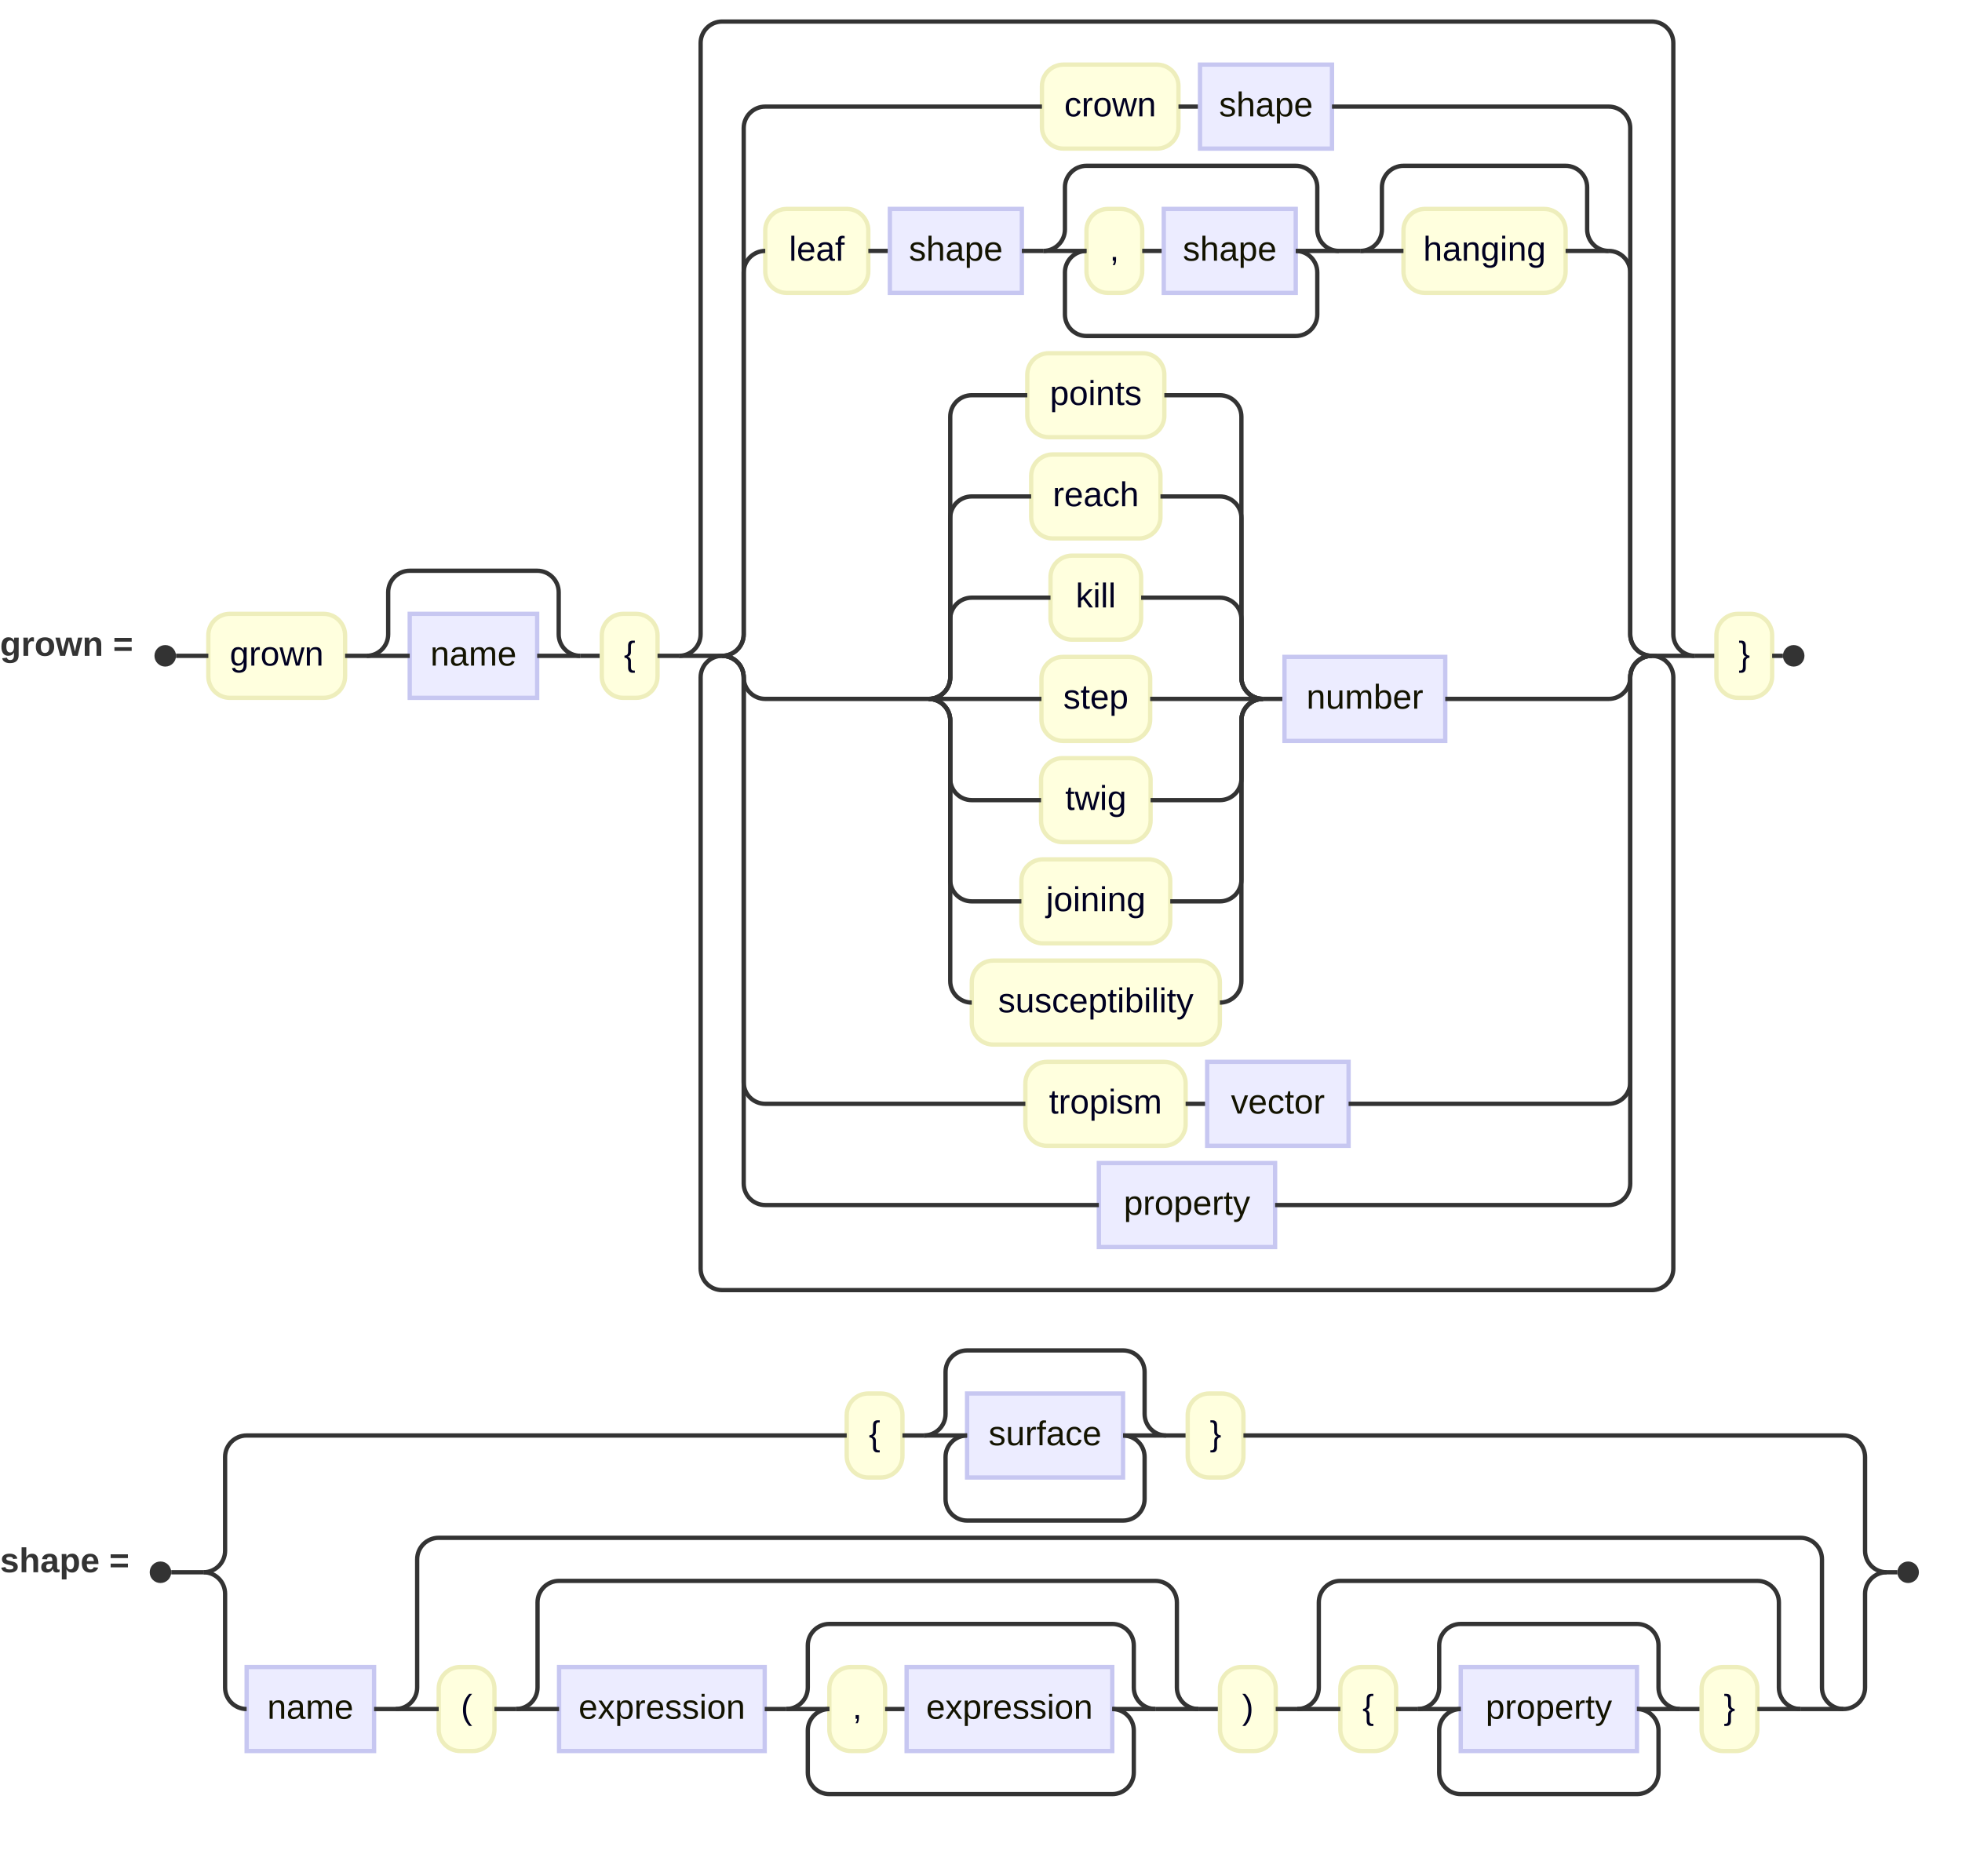
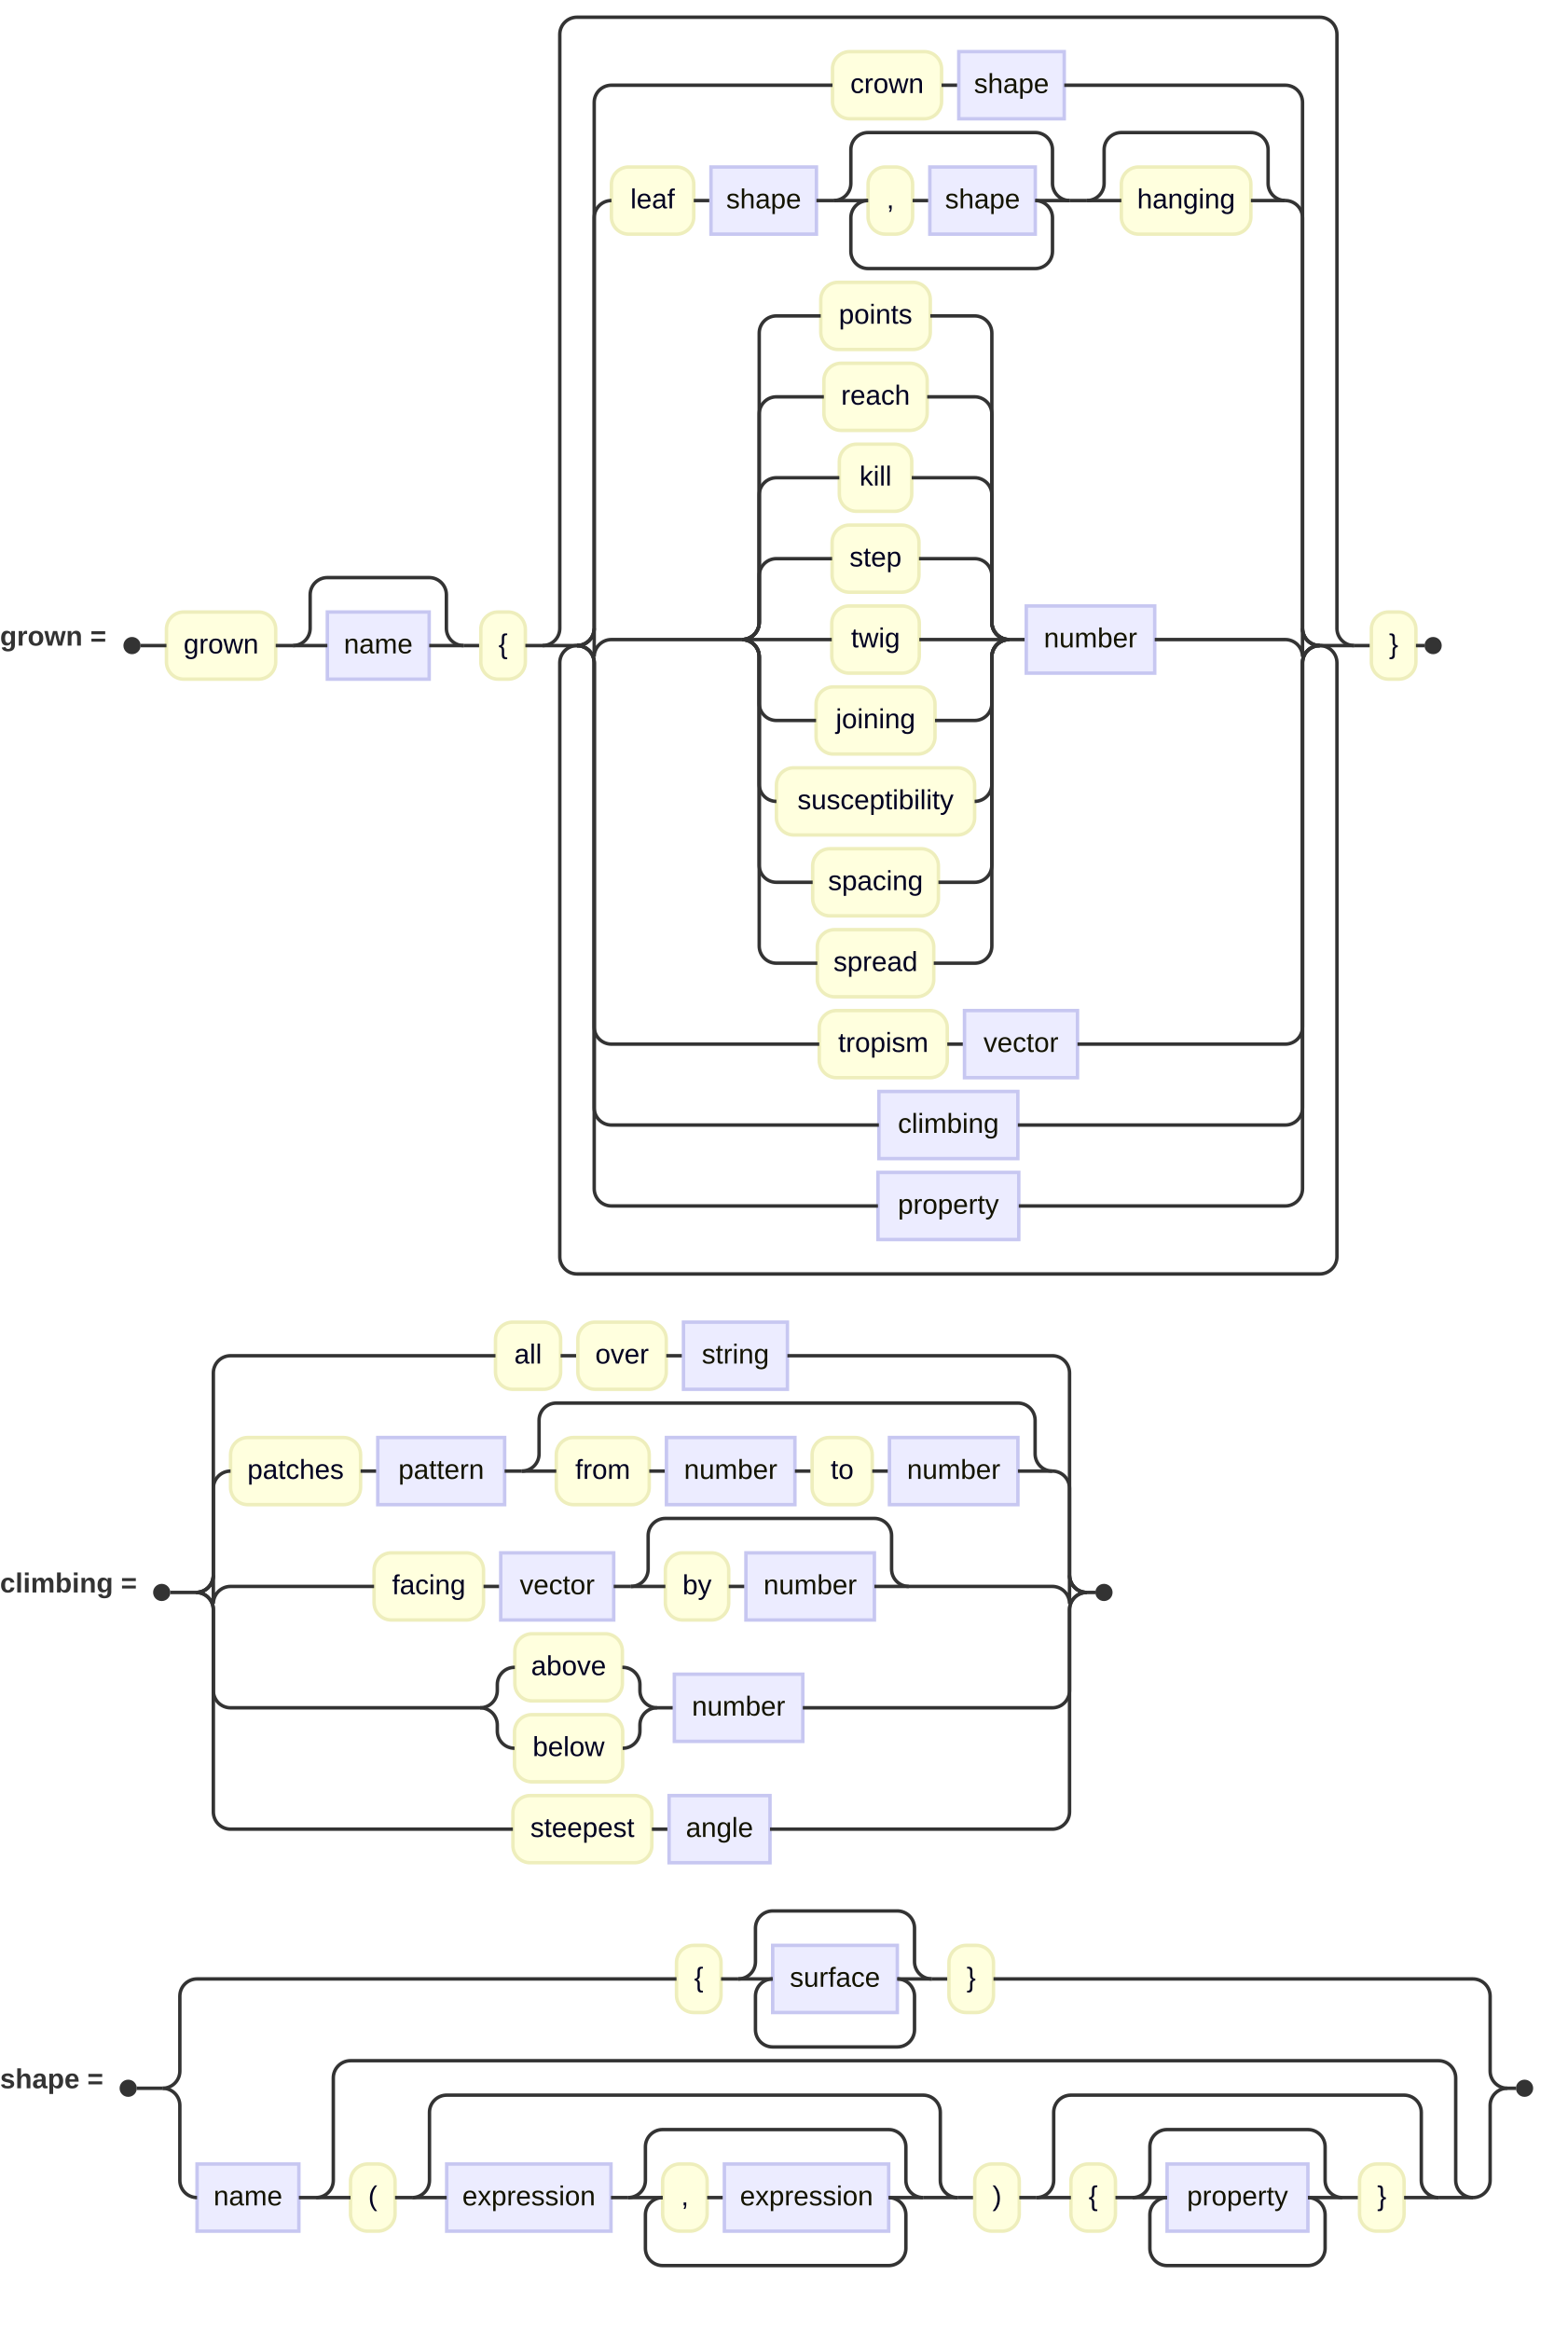
- <svg xmlns="http://www.w3.org/2000/svg" id="my-svg" width="100%" class="railroad-diagram" style="max-width: 910.734px; background-color: transparent;" viewBox="0 0 910.734 871" role="graphics-document document" aria-roledescription="railroadEbnf">
+ <svg xmlns="http://www.w3.org/2000/svg" id="my-svg" width="100%" class="railroad-diagram" style="max-width: 910.734px; background-color: transparent;" viewBox="0 0 910.734 1354" role="graphics-document document" aria-roledescription="railroadEbnf">
  <style>#my-svg{font-family:"trebuchet ms",verdana,arial,sans-serif;font-size:16px;fill:#333;}@keyframes edge-animation-frame{from{stroke-dashoffset:0;}}@keyframes dash{to{stroke-dashoffset:0;}}#my-svg .edge-animation-slow{stroke-dasharray:9,5!important;stroke-dashoffset:900;animation:dash 50s linear infinite;stroke-linecap:round;}#my-svg .edge-animation-fast{stroke-dasharray:9,5!important;stroke-dashoffset:900;animation:dash 20s linear infinite;stroke-linecap:round;}#my-svg .error-icon{fill:#552222;}#my-svg .error-text{fill:#552222;stroke:#552222;}#my-svg .edge-thickness-normal{stroke-width:1px;}#my-svg .edge-thickness-thick{stroke-width:3.5px;}#my-svg .edge-pattern-solid{stroke-dasharray:0;}#my-svg .edge-thickness-invisible{stroke-width:0;fill:none;}#my-svg .edge-pattern-dashed{stroke-dasharray:3;}#my-svg .edge-pattern-dotted{stroke-dasharray:2;}#my-svg .marker{fill:#333333;stroke:#333333;}#my-svg .marker.cross{stroke:#333333;}#my-svg svg{font-family:"trebuchet ms",verdana,arial,sans-serif;font-size:16px;}#my-svg p{margin:0;}#my-svg .railroad-diagram{font-family:"trebuchet ms",verdana,arial,sans-serif;font-size:16px;}#my-svg .railroad-terminal rect{fill:#ffffde;stroke:hsl(60, 60%, 83.529%);stroke-width:2px;}#my-svg .railroad-terminal text{fill:#000021;font-family:"trebuchet ms",verdana,arial,sans-serif;font-size:16px;text-anchor:middle;dominant-baseline:middle;}#my-svg .railroad-nonterminal rect{fill:#ECECFF;stroke:hsl(240, 60%, 86.275%);stroke-width:2px;}#my-svg .railroad-nonterminal text{fill:#131300;font-family:"trebuchet ms",verdana,arial,sans-serif;font-size:16px;text-anchor:middle;dominant-baseline:middle;}#my-svg .railroad-line{stroke:#333333;stroke-width:2px;fill:none;}#my-svg .railroad-start circle,#my-svg .railroad-end circle{fill:#333333;}#my-svg .railroad-comment ellipse{fill:rgba(232,232,232, 0.8);stroke:hsl(80, 60%, 86.275%);stroke-width:2px;}#my-svg .railroad-comment text{fill:rgb(6.333, 0, 19);font-style:italic;font-family:"trebuchet ms",verdana,arial,sans-serif;font-size:16px;text-anchor:middle;dominant-baseline:middle;}#my-svg .railroad-special rect{fill:hsl(80, 100%, 96.275%);stroke:hsl(80, 60%, 86.275%);stroke-width:2px;stroke-dasharray:5,3;}#my-svg .railroad-special text{fill:#131300;font-family:"trebuchet ms",verdana,arial,sans-serif;font-size:16px;text-anchor:middle;dominant-baseline:middle;}#my-svg .railroad-rule-name{font-weight:bold;fill:#333;font-family:"trebuchet ms",verdana,arial,sans-serif;font-size:16px;}#my-svg .node .neo-node{stroke:#9370DB;}#my-svg [data-look="neo"].node rect,#my-svg [data-look="neo"].cluster rect,#my-svg [data-look="neo"].node polygon{stroke:#9370DB;filter:drop-shadow(1px 2px 2px rgba(185, 185, 185, 1));}#my-svg [data-look="neo"].swimlane.cluster rect{filter:none;}#my-svg [data-look="neo"].node path{stroke:#9370DB;stroke-width:1px;}#my-svg [data-look="neo"].node .outer-path{filter:drop-shadow(1px 2px 2px rgba(185, 185, 185, 1));}#my-svg [data-look="neo"].node .neo-line path{stroke:#9370DB;filter:none;}#my-svg [data-look="neo"].node circle{stroke:#9370DB;filter:drop-shadow(1px 2px 2px rgba(185, 185, 185, 1));}#my-svg [data-look="neo"].node circle .state-start{fill:#000000;}#my-svg [data-look="neo"].icon-shape .icon{fill:#9370DB;filter:drop-shadow(1px 2px 2px rgba(185, 185, 185, 1));}#my-svg [data-look="neo"].icon-shape .icon-neo path{stroke:#9370DB;filter:drop-shadow(1px 2px 2px rgba(185, 185, 185, 1));}#my-svg :root{--mermaid-font-family:"trebuchet ms",verdana,arial,sans-serif;}</style>
  <g />
  <g class="railroad-rule" transform="translate(0, 10)">
    <g transform="translate(96.70312, 0)">
      <g class="railroad-sequence">
-         <g class="railroad-terminal" transform="translate(0, 275)">
+         <g class="railroad-terminal" transform="translate(0, 345.5)">
          <rect x="0" y="0" width="63.484" height="39" rx="10" ry="10" />
          <text x="31.742" y="19.5">grown</text>
        </g>
-         <path class="railroad-line" d="M 63.484 294.5 L 73.484 294.5" />
-         <g class="railroad-optional" transform="translate(73.48438, 255)">
+         <path class="railroad-line" d="M 63.484 365 L 73.484 365" />
+         <g class="railroad-optional" transform="translate(73.48438, 325.5)">
          <g class="railroad-nonterminal" transform="translate(20, 20)">
            <rect x="0" y="0" width="59.156" height="39" />
            <text x="29.578" y="19.5">name</text>
          </g>
          <path class="railroad-line" d="M 0 39.5 L 20 39.5" />
          <path class="railroad-line" d="M 79.156 39.5 L 99.156 39.5" />
          <path class="railroad-line" d="M 0 39.5 A 10 10 0 0 0 10 29.5 L 10 10 A 10 10 0 0 1 20 0 L 79.156 0 A 10 10 0 0 1 89.156 10 L 89.156 29.5 A 10 10 0 0 0 99.156 39.5" />
        </g>
-         <path class="railroad-line" d="M 172.641 294.5 L 182.641 294.5" />
-         <g class="railroad-terminal" transform="translate(182.6406, 275)">
+         <path class="railroad-line" d="M 172.641 365 L 182.641 365" />
+         <g class="railroad-terminal" transform="translate(182.6406, 345.5)">
          <rect x="0" y="0" width="25.875" height="39" rx="10" ry="10" />
          <text x="12.938" y="19.5">{</text>
        </g>
-         <path class="railroad-line" d="M 208.516 294.5 L 218.516 294.5" />
+         <path class="railroad-line" d="M 208.516 365 L 218.516 365" />
        <g class="railroad-repetition" transform="translate(218.5156, 0)">
          <g class="railroad-choice" transform="translate(20, 20)">
            <g class="railroad-sequence" transform="translate(148.4375, 0)">
              <g class="railroad-terminal" transform="translate(0, 0)">
                <rect x="0" y="0" width="63.375" height="39" rx="10" ry="10" />
                <text x="31.688" y="19.5">crown</text>
              </g>
              <path class="railroad-line" d="M 63.375 19.5 L 73.375 19.5" />
              <g class="railroad-nonterminal" transform="translate(73.375, 0)">
                <rect x="0" y="0" width="61.266" height="39" />
                <text x="30.633" y="19.5">shape</text>
              </g>
            </g>
-             <path class="railroad-line" d="M 0 274.5 A 10 10 0 0 0 10 264.5 L 10 29.5 A 10 10 0 0 1 20 19.5 L 148.438 19.5" />
-             <path class="railroad-line" d="M 283.078 19.5 L 411.516 19.5 A 10 10 0 0 1 421.516 29.5 L 421.516 264.5 A 10 10 0 0 0 431.516 274.5" />
+             <path class="railroad-line" d="M 0 345 A 10 10 0 0 0 10 335 L 10 29.5 A 10 10 0 0 1 20 19.5 L 148.438 19.5" />
+             <path class="railroad-line" d="M 283.078 19.5 L 411.516 19.5 A 10 10 0 0 1 421.516 29.5 L 421.516 335 A 10 10 0 0 0 431.516 345" />
            <g class="railroad-sequence" transform="translate(20, 47)">
              <g class="railroad-terminal" transform="translate(0, 20)">
                <rect x="0" y="0" width="47.844" height="39" rx="10" ry="10" />
                <text x="23.922" y="19.5">leaf</text>
              </g>
              <path class="railroad-line" d="M 47.844 39.5 L 57.844 39.5" />
              <g class="railroad-nonterminal" transform="translate(57.84375, 20)">
                <rect x="0" y="0" width="61.266" height="39" />
                <text x="30.633" y="19.5">shape</text>
              </g>
              <path class="railroad-line" d="M 119.109 39.5 L 129.109 39.5" />
              <g class="railroad-repetition" transform="translate(129.1094, 0)">
                <g class="railroad-sequence" transform="translate(20, 20)">
                  <g class="railroad-terminal" transform="translate(0, 0)">
                    <rect x="0" y="0" width="25.875" height="39" rx="10" ry="10" />
                    <text x="12.938" y="19.5">,</text>
                  </g>
                  <path class="railroad-line" d="M 25.875 19.5 L 35.875 19.5" />
                  <g class="railroad-nonterminal" transform="translate(35.875, 0)">
                    <rect x="0" y="0" width="61.266" height="39" />
                    <text x="30.633" y="19.5">shape</text>
                  </g>
                </g>
                <path class="railroad-line" d="M 0 39.5 L 20 39.5" />
                <path class="railroad-line" d="M 117.141 39.5 L 137.141 39.5" />
                <path class="railroad-line" d="M 117.141 39.5 A 10 10 0 0 1 127.141 49.5 L 127.141 69 A 10 10 0 0 1 117.141 79 L 20 79 A 10 10 0 0 1 10 69 L 10 49.5 A 10 10 0 0 1 20 39.5" />
                <path class="railroad-line" d="M 0 39.5 A 10 10 0 0 0 10 29.5 L 10 10 A 10 10 0 0 1 20 0 L 117.141 0 A 10 10 0 0 1 127.141 10 L 127.141 29.5 A 10 10 0 0 0 137.141 39.5" />
              </g>
              <path class="railroad-line" d="M 266.25 39.5 L 276.25 39.5" />
              <g class="railroad-optional" transform="translate(276.25, 0)">
                <g class="railroad-terminal" transform="translate(20, 20)">
                  <rect x="0" y="0" width="75.266" height="39" rx="10" ry="10" />
                  <text x="37.633" y="19.5">hanging</text>
                </g>
                <path class="railroad-line" d="M 0 39.5 L 20 39.5" />
                <path class="railroad-line" d="M 95.266 39.5 L 115.266 39.5" />
                <path class="railroad-line" d="M 0 39.5 A 10 10 0 0 0 10 29.5 L 10 10 A 10 10 0 0 1 20 0 L 95.266 0 A 10 10 0 0 1 105.266 10 L 105.266 29.5 A 10 10 0 0 0 115.266 39.5" />
              </g>
            </g>
-             <path class="railroad-line" d="M 0 274.5 A 10 10 0 0 0 10 264.5 L 10 96.5 A 10 10 0 0 1 20 86.5 L 20 86.5" />
-             <path class="railroad-line" d="M 411.516 86.5 L 411.516 86.5 A 10 10 0 0 1 421.516 96.5 L 421.516 264.5 A 10 10 0 0 0 431.516 274.5" />
+             <path class="railroad-line" d="M 0 345 A 10 10 0 0 0 10 335 L 10 96.5 A 10 10 0 0 1 20 86.5 L 20 86.5" />
+             <path class="railroad-line" d="M 411.516 86.5 L 411.516 86.5 A 10 10 0 0 1 421.516 96.5 L 421.516 335 A 10 10 0 0 0 431.516 345" />
            <g class="railroad-sequence" transform="translate(95.86719, 134)">
              <g class="railroad-choice" transform="translate(0, 0)">
                <g class="railroad-terminal" transform="translate(45.76562, 0)">
                  <rect x="0" y="0" width="63.625" height="39" rx="10" ry="10" />
                  <text x="31.812" y="19.5">points</text>
                </g>
-                 <path class="railroad-line" d="M 0 160.5 A 10 10 0 0 0 10 150.5 L 10 29.5 A 10 10 0 0 1 20 19.5 L 45.766 19.5" />
-                 <path class="railroad-line" d="M 109.391 19.5 L 135.156 19.5 A 10 10 0 0 1 145.156 29.5 L 145.156 150.5 A 10 10 0 0 0 155.156 160.5" />
+                 <path class="railroad-line" d="M 0 207.5 A 10 10 0 0 0 10 197.5 L 10 29.5 A 10 10 0 0 1 20 19.5 L 45.766 19.5" />
+                 <path class="railroad-line" d="M 109.391 19.5 L 135.156 19.5 A 10 10 0 0 1 145.156 29.5 L 145.156 197.5 A 10 10 0 0 0 155.156 207.5" />
                <g class="railroad-terminal" transform="translate(47.57031, 47)">
                  <rect x="0" y="0" width="60.016" height="39" rx="10" ry="10" />
                  <text x="30.008" y="19.5">reach</text>
                </g>
-                 <path class="railroad-line" d="M 0 160.5 A 10 10 0 0 0 10 150.5 L 10 76.5 A 10 10 0 0 1 20 66.5 L 47.57 66.5" />
-                 <path class="railroad-line" d="M 107.586 66.5 L 135.156 66.5 A 10 10 0 0 1 145.156 76.5 L 145.156 150.5 A 10 10 0 0 0 155.156 160.5" />
+                 <path class="railroad-line" d="M 0 207.5 A 10 10 0 0 0 10 197.5 L 10 76.5 A 10 10 0 0 1 20 66.5 L 47.57 66.5" />
+                 <path class="railroad-line" d="M 107.586 66.5 L 135.156 66.5 A 10 10 0 0 1 145.156 76.5 L 145.156 197.5 A 10 10 0 0 0 155.156 207.5" />
                <g class="railroad-terminal" transform="translate(56.53906, 94)">
                  <rect x="0" y="0" width="42.078" height="39" rx="10" ry="10" />
                  <text x="21.039" y="19.5">kill</text>
                </g>
-                 <path class="railroad-line" d="M 0 160.5 A 10 10 0 0 0 10 150.5 L 10 123.5 A 10 10 0 0 1 20 113.5 L 56.539 113.5" />
-                 <path class="railroad-line" d="M 98.617 113.5 L 135.156 113.5 A 10 10 0 0 1 145.156 123.5 L 145.156 150.5 A 10 10 0 0 0 155.156 160.5" />
+                 <path class="railroad-line" d="M 0 207.5 A 10 10 0 0 0 10 197.5 L 10 123.5 A 10 10 0 0 1 20 113.5 L 56.539 113.5" />
+                 <path class="railroad-line" d="M 98.617 113.5 L 135.156 113.5 A 10 10 0 0 1 145.156 123.5 L 145.156 197.5 A 10 10 0 0 0 155.156 207.5" />
                <g class="railroad-terminal" transform="translate(52.34375, 141)">
                  <rect x="0" y="0" width="50.469" height="39" rx="10" ry="10" />
                  <text x="25.234" y="19.5">step</text>
                </g>
-                 <path class="railroad-line" d="M 0 160.5 L 52.344 160.5" />
-                 <path class="railroad-line" d="M 102.812 160.5 L 155.156 160.5" />
+                 <path class="railroad-line" d="M 0 207.5 A 10 10 0 0 0 10 197.5 L 10 170.5 A 10 10 0 0 1 20 160.5 L 52.344 160.5" />
+                 <path class="railroad-line" d="M 102.812 160.5 L 135.156 160.5 A 10 10 0 0 1 145.156 170.5 L 145.156 197.5 A 10 10 0 0 0 155.156 207.5" />
                <g class="railroad-terminal" transform="translate(52.15625, 188)">
                  <rect x="0" y="0" width="50.844" height="39" rx="10" ry="10" />
                  <text x="25.422" y="19.5">twig</text>
                </g>
-                 <path class="railroad-line" d="M 0 160.5 A 10 10 0 0 1 10 170.5 L 10 197.5 A 10 10 0 0 0 20 207.5 L 52.156 207.5" />
-                 <path class="railroad-line" d="M 103 207.5 L 135.156 207.5 A 10 10 0 0 0 145.156 197.5 L 145.156 170.5 A 10 10 0 0 1 155.156 160.5" />
+                 <path class="railroad-line" d="M 0 207.5 L 52.156 207.5" />
+                 <path class="railroad-line" d="M 103 207.5 L 155.156 207.5" />
                <g class="railroad-terminal" transform="translate(43.03125, 235)">
                  <rect x="0" y="0" width="69.094" height="39" rx="10" ry="10" />
                  <text x="34.547" y="19.5">joining</text>
                </g>
-                 <path class="railroad-line" d="M 0 160.5 A 10 10 0 0 1 10 170.5 L 10 244.5 A 10 10 0 0 0 20 254.5 L 43.031 254.5" />
-                 <path class="railroad-line" d="M 112.125 254.5 L 135.156 254.5 A 10 10 0 0 0 145.156 244.5 L 145.156 170.5 A 10 10 0 0 1 155.156 160.5" />
+                 <path class="railroad-line" d="M 0 207.5 A 10 10 0 0 1 10 217.5 L 10 244.5 A 10 10 0 0 0 20 254.5 L 43.031 254.5" />
+                 <path class="railroad-line" d="M 112.125 254.5 L 135.156 254.5 A 10 10 0 0 0 145.156 244.5 L 145.156 217.5 A 10 10 0 0 1 155.156 207.5" />
                <g class="railroad-terminal" transform="translate(20, 282)">
                  <rect x="0" y="0" width="115.156" height="39" rx="10" ry="10" />
                  <text x="57.578" y="19.5">susceptibility</text>
                </g>
-                 <path class="railroad-line" d="M 0 160.5 A 10 10 0 0 1 10 170.5 L 10 291.5 A 10 10 0 0 0 20 301.5 L 20 301.5" />
-                 <path class="railroad-line" d="M 135.156 301.5 L 135.156 301.5 A 10 10 0 0 0 145.156 291.5 L 145.156 170.5 A 10 10 0 0 1 155.156 160.5" />
-               </g>
-               <path class="railroad-line" d="M 155.156 160.5 L 165.156 160.5" />
-               <g class="railroad-nonterminal" transform="translate(165.1562, 141)">
+                 <path class="railroad-line" d="M 0 207.5 A 10 10 0 0 1 10 217.5 L 10 291.5 A 10 10 0 0 0 20 301.5 L 20 301.5" />
+                 <path class="railroad-line" d="M 135.156 301.5 L 135.156 301.5 A 10 10 0 0 0 145.156 291.5 L 145.156 217.5 A 10 10 0 0 1 155.156 207.5" />
+                 <g class="railroad-terminal" transform="translate(41.04688, 329)">
+                   <rect x="0" y="0" width="73.062" height="39" rx="10" ry="10" />
+                   <text x="36.531" y="19.5">spacing</text>
+                 </g>
+                 <path class="railroad-line" d="M 0 207.5 A 10 10 0 0 1 10 217.5 L 10 338.5 A 10 10 0 0 0 20 348.5 L 41.047 348.5" />
+                 <path class="railroad-line" d="M 114.109 348.5 L 135.156 348.5 A 10 10 0 0 0 145.156 338.5 L 145.156 217.5 A 10 10 0 0 1 155.156 207.5" />
+                 <g class="railroad-terminal" transform="translate(43.75, 376)">
+                   <rect x="0" y="0" width="67.656" height="39" rx="10" ry="10" />
+                   <text x="33.828" y="19.5">spread</text>
+                 </g>
+                 <path class="railroad-line" d="M 0 207.5 A 10 10 0 0 1 10 217.5 L 10 385.5 A 10 10 0 0 0 20 395.5 L 43.75 395.5" />
+                 <path class="railroad-line" d="M 111.406 395.5 L 135.156 395.5 A 10 10 0 0 0 145.156 385.5 L 145.156 217.5 A 10 10 0 0 1 155.156 207.5" />
+               </g>
+               <path class="railroad-line" d="M 155.156 207.5 L 165.156 207.5" />
+               <g class="railroad-nonterminal" transform="translate(165.1562, 188)">
                <rect x="0" y="0" width="74.625" height="39" />
                <text x="37.312" y="19.5">number</text>
              </g>
            </g>
-             <path class="railroad-line" d="M 0 274.5 A 10 10 0 0 1 10 284.5 L 10 284.5 A 10 10 0 0 0 20 294.5 L 95.867 294.5" />
-             <path class="railroad-line" d="M 335.648 294.5 L 411.516 294.5 A 10 10 0 0 0 421.516 284.5 L 421.516 284.5 A 10 10 0 0 1 431.516 274.5" />
-             <g class="railroad-sequence" transform="translate(140.7422, 463)">
+             <path class="railroad-line" d="M 0 345 A 10 10 0 0 0 10 335 L 10 351.5 A 10 10 0 0 1 20 341.5 L 95.867 341.5" />
+             <path class="railroad-line" d="M 335.648 341.5 L 411.516 341.5 A 10 10 0 0 1 421.516 351.5 L 421.516 335 A 10 10 0 0 0 431.516 345" />
+             <g class="railroad-sequence" transform="translate(140.7422, 557)">
              <g class="railroad-terminal" transform="translate(0, 0)">
                <rect x="0" y="0" width="74.391" height="39" rx="10" ry="10" />
                <text x="37.195" y="19.5">tropism</text>
              </g>
              <path class="railroad-line" d="M 74.391 19.5 L 84.391 19.5" />
              <g class="railroad-nonterminal" transform="translate(84.39062, 0)">
                <rect x="0" y="0" width="65.641" height="39" />
                <text x="32.82" y="19.5">vector</text>
              </g>
            </g>
-             <path class="railroad-line" d="M 0 274.5 A 10 10 0 0 1 10 284.5 L 10 472.5 A 10 10 0 0 0 20 482.5 L 140.742 482.5" />
-             <path class="railroad-line" d="M 290.773 482.5 L 411.516 482.5 A 10 10 0 0 0 421.516 472.5 L 421.516 284.5 A 10 10 0 0 1 431.516 274.5" />
-             <g class="railroad-nonterminal" transform="translate(174.8516, 510)">
+             <path class="railroad-line" d="M 0 345 A 10 10 0 0 1 10 355 L 10 566.5 A 10 10 0 0 0 20 576.5 L 140.742 576.5" />
+             <path class="railroad-line" d="M 290.773 576.5 L 411.516 576.5 A 10 10 0 0 0 421.516 566.5 L 421.516 355 A 10 10 0 0 1 431.516 345" />
+             <g class="railroad-nonterminal" transform="translate(175.3906, 604)">
+               <rect x="0" y="0" width="80.734" height="39" />
+               <text x="40.367" y="19.5">climbing</text>
+             </g>
+             <path class="railroad-line" d="M 0 345 A 10 10 0 0 1 10 355 L 10 613.5 A 10 10 0 0 0 20 623.5 L 175.391 623.5" />
+             <path class="railroad-line" d="M 256.125 623.5 L 411.516 623.5 A 10 10 0 0 0 421.516 613.5 L 421.516 355 A 10 10 0 0 1 431.516 345" />
+             <g class="railroad-nonterminal" transform="translate(174.8516, 651)">
              <rect x="0" y="0" width="81.812" height="39" />
              <text x="40.906" y="19.5">property</text>
            </g>
-             <path class="railroad-line" d="M 0 274.5 A 10 10 0 0 1 10 284.5 L 10 519.5 A 10 10 0 0 0 20 529.5 L 174.852 529.5" />
-             <path class="railroad-line" d="M 256.664 529.5 L 411.516 529.5 A 10 10 0 0 0 421.516 519.5 L 421.516 284.5 A 10 10 0 0 1 431.516 274.5" />
-           </g>
-           <path class="railroad-line" d="M 0 294.5 L 20 294.5" />
-           <path class="railroad-line" d="M 451.516 294.5 L 471.516 294.5" />
-           <path class="railroad-line" d="M 451.516 294.5 A 10 10 0 0 1 461.516 304.5 L 461.516 579 A 10 10 0 0 1 451.516 589 L 20 589 A 10 10 0 0 1 10 579 L 10 304.5 A 10 10 0 0 1 20 294.5" />
-           <path class="railroad-line" d="M 0 294.5 A 10 10 0 0 0 10 284.5 L 10 10 A 10 10 0 0 1 20 0 L 451.516 0 A 10 10 0 0 1 461.516 10 L 461.516 284.5 A 10 10 0 0 0 471.516 294.5" />
-         </g>
-         <path class="railroad-line" d="M 690.031 294.5 L 700.031 294.5" />
-         <g class="railroad-terminal" transform="translate(700.0312, 275)">
+             <path class="railroad-line" d="M 0 345 A 10 10 0 0 1 10 355 L 10 660.5 A 10 10 0 0 0 20 670.5 L 174.852 670.5" />
+             <path class="railroad-line" d="M 256.664 670.5 L 411.516 670.5 A 10 10 0 0 0 421.516 660.5 L 421.516 355 A 10 10 0 0 1 431.516 345" />
+           </g>
+           <path class="railroad-line" d="M 0 365 L 20 365" />
+           <path class="railroad-line" d="M 451.516 365 L 471.516 365" />
+           <path class="railroad-line" d="M 451.516 365 A 10 10 0 0 1 461.516 375 L 461.516 720 A 10 10 0 0 1 451.516 730 L 20 730 A 10 10 0 0 1 10 720 L 10 375 A 10 10 0 0 1 20 365" />
+           <path class="railroad-line" d="M 0 365 A 10 10 0 0 0 10 355 L 10 10 A 10 10 0 0 1 20 0 L 451.516 0 A 10 10 0 0 1 461.516 10 L 461.516 355 A 10 10 0 0 0 471.516 365" />
+         </g>
+         <path class="railroad-line" d="M 690.031 365 L 700.031 365" />
+         <g class="railroad-terminal" transform="translate(700.0312, 345.5)">
          <rect x="0" y="0" width="25.875" height="39" rx="10" ry="10" />
          <text x="12.938" y="19.5">}</text>
        </g>
      </g>
    </g>
    <g class="railroad-rule-name-group">
-       <text class="railroad-rule-name" x="0" y="294.5">grown =</text>
+       <text class="railroad-rule-name" x="0" y="365">grown =</text>
    </g>
    <g class="railroad-start">
-       <circle cx="76.703" cy="294.5" r="5" />
+       <circle cx="76.703" cy="365" r="5" />
    </g>
    <g class="railroad-end">
-       <circle cx="832.609" cy="294.5" r="5" />
-     </g>
-     <path class="railroad-line" d="M 81.703 294.5 L 96.703 294.5" />
-     <path class="railroad-line" d="M 822.609 294.5 L 827.609 294.5" />
+       <circle cx="832.609" cy="365" r="5" />
+     </g>
+     <path class="railroad-line" d="M 81.703 365 L 96.703 365" />
+     <path class="railroad-line" d="M 822.609 365 L 827.609 365" />
  </g>
-   <g class="railroad-rule" transform="translate(0, 627)">
+   <g class="railroad-rule" transform="translate(0, 768)">
+     <g transform="translate(113.9531, 0)">
+       <g class="railroad-choice">
+         <g class="railroad-sequence" transform="translate(173.9141, 0)">
+           <g class="railroad-terminal" transform="translate(0, 0)">
+             <rect x="0" y="0" width="37.844" height="39" rx="10" ry="10" />
+             <text x="18.922" y="19.5">all</text>
+           </g>
+           <path class="railroad-line" d="M 37.844 19.5 L 47.844 19.5" />
+           <g class="railroad-terminal" transform="translate(47.84375, 0)">
+             <rect x="0" y="0" width="51.375" height="39" rx="10" ry="10" />
+             <text x="25.688" y="19.5">over</text>
+           </g>
+           <path class="railroad-line" d="M 99.219 19.5 L 109.219 19.5" />
+           <g class="railroad-nonterminal" transform="translate(109.2188, 0)">
+             <rect x="0" y="0" width="60.375" height="39" />
+             <text x="30.188" y="19.5">string</text>
+           </g>
+         </g>
+         <path class="railroad-line" d="M 0 157 A 10 10 0 0 0 10 147 L 10 29.5 A 10 10 0 0 1 20 19.5 L 173.914 19.5" />
+         <path class="railroad-line" d="M 343.508 19.5 L 497.422 19.5 A 10 10 0 0 1 507.422 29.5 L 507.422 147 A 10 10 0 0 0 517.422 157" />
+         <g class="railroad-sequence" transform="translate(20, 47)">
+           <g class="railroad-terminal" transform="translate(0, 20)">
+             <rect x="0" y="0" width="75.531" height="39" rx="10" ry="10" />
+             <text x="37.766" y="19.5">patches</text>
+           </g>
+           <path class="railroad-line" d="M 75.531 39.5 L 85.531 39.5" />
+           <g class="railroad-nonterminal" transform="translate(85.53125, 20)">
+             <rect x="0" y="0" width="73.703" height="39" />
+             <text x="36.852" y="19.5">pattern</text>
+           </g>
+           <path class="railroad-line" d="M 159.234 39.5 L 169.234 39.5" />
+           <g class="railroad-optional" transform="translate(169.2344, 0)">
+             <g class="railroad-sequence" transform="translate(20, 20)">
+               <g class="railroad-terminal" transform="translate(0, 0)">
+                 <rect x="0" y="0" width="54" height="39" rx="10" ry="10" />
+                 <text x="27" y="19.5">from</text>
+               </g>
+               <path class="railroad-line" d="M 54 19.5 L 64 19.5" />
+               <g class="railroad-nonterminal" transform="translate(64, 0)">
+                 <rect x="0" y="0" width="74.625" height="39" />
+                 <text x="37.312" y="19.5">number</text>
+               </g>
+               <path class="railroad-line" d="M 138.625 19.5 L 148.625 19.5" />
+               <g class="railroad-terminal" transform="translate(148.625, 0)">
+                 <rect x="0" y="0" width="34.938" height="39" rx="10" ry="10" />
+                 <text x="17.469" y="19.5">to</text>
+               </g>
+               <path class="railroad-line" d="M 183.562 19.5 L 193.562 19.5" />
+               <g class="railroad-nonterminal" transform="translate(193.5625, 0)">
+                 <rect x="0" y="0" width="74.625" height="39" />
+                 <text x="37.312" y="19.5">number</text>
+               </g>
+             </g>
+             <path class="railroad-line" d="M 0 39.5 L 20 39.5" />
+             <path class="railroad-line" d="M 288.188 39.5 L 308.188 39.5" />
+             <path class="railroad-line" d="M 0 39.5 A 10 10 0 0 0 10 29.5 L 10 10 A 10 10 0 0 1 20 0 L 288.188 0 A 10 10 0 0 1 298.188 10 L 298.188 29.5 A 10 10 0 0 0 308.188 39.5" />
+           </g>
+         </g>
+         <path class="railroad-line" d="M 0 157 A 10 10 0 0 0 10 147 L 10 96.5 A 10 10 0 0 1 20 86.5 L 20 86.5" />
+         <path class="railroad-line" d="M 497.422 86.5 L 497.422 86.5 A 10 10 0 0 1 507.422 96.5 L 507.422 147 A 10 10 0 0 0 517.422 157" />
+         <g class="railroad-sequence" transform="translate(103.3828, 114)">
+           <g class="railroad-terminal" transform="translate(0, 20)">
+             <rect x="0" y="0" width="63.578" height="39" rx="10" ry="10" />
+             <text x="31.789" y="19.5">facing</text>
+           </g>
+           <path class="railroad-line" d="M 63.578 39.5 L 73.578 39.5" />
+           <g class="railroad-nonterminal" transform="translate(73.57812, 20)">
+             <rect x="0" y="0" width="65.641" height="39" />
+             <text x="32.82" y="19.5">vector</text>
+           </g>
+           <path class="railroad-line" d="M 139.219 39.5 L 149.219 39.5" />
+           <g class="railroad-optional" transform="translate(149.2188, 0)">
+             <g class="railroad-sequence" transform="translate(20, 20)">
+               <g class="railroad-terminal" transform="translate(0, 0)">
+                 <rect x="0" y="0" width="36.812" height="39" rx="10" ry="10" />
+                 <text x="18.406" y="19.5">by</text>
+               </g>
+               <path class="railroad-line" d="M 36.812 19.5 L 46.812 19.5" />
+               <g class="railroad-nonterminal" transform="translate(46.8125, 0)">
+                 <rect x="0" y="0" width="74.625" height="39" />
+                 <text x="37.312" y="19.5">number</text>
+               </g>
+             </g>
+             <path class="railroad-line" d="M 0 39.5 L 20 39.5" />
+             <path class="railroad-line" d="M 141.438 39.5 L 161.438 39.5" />
+             <path class="railroad-line" d="M 0 39.5 A 10 10 0 0 0 10 29.5 L 10 10 A 10 10 0 0 1 20 0 L 141.438 0 A 10 10 0 0 1 151.438 10 L 151.438 29.5 A 10 10 0 0 0 161.438 39.5" />
+           </g>
+         </g>
+         <path class="railroad-line" d="M 0 157 A 10 10 0 0 0 10 147 L 10 163.5 A 10 10 0 0 1 20 153.5 L 103.383 153.5" />
+         <path class="railroad-line" d="M 414.039 153.5 L 497.422 153.5 A 10 10 0 0 1 507.422 163.5 L 507.422 147 A 10 10 0 0 0 517.422 157" />
+         <g class="railroad-sequence" transform="translate(164.9688, 181)">
+           <g class="railroad-choice" transform="translate(0, 0)">
+             <g class="railroad-terminal" transform="translate(20.19531, 0)">
+               <rect x="0" y="0" width="62.469" height="39" rx="10" ry="10" />
+               <text x="31.234" y="19.5">above</text>
+             </g>
+             <path class="railroad-line" d="M 0 43 A 10 10 0 0 0 10 33 L 10 29.5 A 10 10 0 0 1 20 19.5 L 20.195 19.5" />
+             <path class="railroad-line" d="M 82.664 19.5 L 82.859 19.5 A 10 10 0 0 1 92.859 29.5 L 92.859 33 A 10 10 0 0 0 102.859 43" />
+             <g class="railroad-terminal" transform="translate(20, 47)">
+               <rect x="0" y="0" width="62.859" height="39" rx="10" ry="10" />
+               <text x="31.43" y="19.5">below</text>
+             </g>
+             <path class="railroad-line" d="M 0 43 A 10 10 0 0 1 10 53 L 10 56.5 A 10 10 0 0 0 20 66.5 L 20 66.5" />
+             <path class="railroad-line" d="M 82.859 66.5 L 82.859 66.5 A 10 10 0 0 0 92.859 56.5 L 92.859 53 A 10 10 0 0 1 102.859 43" />
+           </g>
+           <path class="railroad-line" d="M 102.859 43 L 112.859 43" />
+           <g class="railroad-nonterminal" transform="translate(112.8594, 23.5)">
+             <rect x="0" y="0" width="74.625" height="39" />
+             <text x="37.312" y="19.5">number</text>
+           </g>
+         </g>
+         <path class="railroad-line" d="M 0 157 A 10 10 0 0 1 10 167 L 10 214 A 10 10 0 0 0 20 224 L 164.969 224" />
+         <path class="railroad-line" d="M 352.453 224 L 497.422 224 A 10 10 0 0 0 507.422 214 L 507.422 167 A 10 10 0 0 1 517.422 157" />
+         <g class="railroad-sequence" transform="translate(184.0312, 275)">
+           <g class="railroad-terminal" transform="translate(0, 0)">
+             <rect x="0" y="0" width="80.734" height="39" rx="10" ry="10" />
+             <text x="40.367" y="19.5">steepest</text>
+           </g>
+           <path class="railroad-line" d="M 80.734 19.5 L 90.734 19.5" />
+           <g class="railroad-nonterminal" transform="translate(90.73438, 0)">
+             <rect x="0" y="0" width="58.625" height="39" />
+             <text x="29.312" y="19.5">angle</text>
+           </g>
+         </g>
+         <path class="railroad-line" d="M 0 157 A 10 10 0 0 1 10 167 L 10 284.5 A 10 10 0 0 0 20 294.5 L 184.031 294.5" />
+         <path class="railroad-line" d="M 333.391 294.5 L 497.422 294.5 A 10 10 0 0 0 507.422 284.5 L 507.422 167 A 10 10 0 0 1 517.422 157" />
+       </g>
+     </g>
+     <g class="railroad-rule-name-group">
+       <text class="railroad-rule-name" x="0" y="157">climbing =</text>
+     </g>
+     <g class="railroad-start">
+       <circle cx="93.953" cy="157" r="5" />
+     </g>
+     <g class="railroad-end">
+       <circle cx="641.375" cy="157" r="5" />
+     </g>
+     <path class="railroad-line" d="M 98.953 157 L 113.953 157" />
+     <path class="railroad-line" d="M 631.375 157 L 636.375 157" />
+   </g>
+   <g class="railroad-rule" transform="translate(0, 1110)">
    <g transform="translate(94.48438, 0)">
      <g class="railroad-choice">
        <g class="railroad-sequence" transform="translate(298.5469, 0)">
          <g class="railroad-terminal" transform="translate(0, 20)">
            <rect x="0" y="0" width="25.875" height="39" rx="10" ry="10" />
            <text x="12.938" y="19.5">{</text>
          </g>
          <path class="railroad-line" d="M 25.875 39.5 L 35.875 39.5" />
          <g class="railroad-repetition" transform="translate(35.875, 0)">
            <g class="railroad-nonterminal" transform="translate(20, 20)">
              <rect x="0" y="0" width="72.406" height="39" />
              <text x="36.203" y="19.5">surface</text>
            </g>
            <path class="railroad-line" d="M 0 39.5 L 20 39.5" />
            <path class="railroad-line" d="M 92.406 39.5 L 112.406 39.5" />
            <path class="railroad-line" d="M 92.406 39.5 A 10 10 0 0 1 102.406 49.5 L 102.406 69 A 10 10 0 0 1 92.406 79 L 20 79 A 10 10 0 0 1 10 69 L 10 49.5 A 10 10 0 0 1 20 39.5" />
            <path class="railroad-line" d="M 0 39.5 A 10 10 0 0 0 10 29.5 L 10 10 A 10 10 0 0 1 20 0 L 92.406 0 A 10 10 0 0 1 102.406 10 L 102.406 29.5 A 10 10 0 0 0 112.406 39.5" />
          </g>
          <path class="railroad-line" d="M 148.281 39.5 L 158.281 39.5" />
          <g class="railroad-terminal" transform="translate(158.2812, 20)">
            <rect x="0" y="0" width="25.875" height="39" rx="10" ry="10" />
            <text x="12.938" y="19.5">}</text>
          </g>
        </g>
        <path class="railroad-line" d="M 0 103 A 10 10 0 0 0 10 93 L 10 49.5 A 10 10 0 0 1 20 39.5 L 298.547 39.5" />
        <path class="railroad-line" d="M 482.703 39.5 L 761.25 39.5 A 10 10 0 0 1 771.25 49.5 L 771.25 93 A 10 10 0 0 0 781.25 103" />
        <g class="railroad-sequence" transform="translate(20, 87)">
          <g class="railroad-nonterminal" transform="translate(0, 60)">
            <rect x="0" y="0" width="59.156" height="39" />
            <text x="29.578" y="19.5">name</text>
          </g>
          <path class="railroad-line" d="M 59.156 79.5 L 69.156 79.5" />
          <g class="railroad-optional" transform="translate(69.15625, 0)">
            <g class="railroad-sequence" transform="translate(20, 20)">
              <g class="railroad-terminal" transform="translate(0, 40)">
                <rect x="0" y="0" width="25.875" height="39" rx="10" ry="10" />
                <text x="12.938" y="19.5">(</text>
              </g>
              <path class="railroad-line" d="M 25.875 59.5 L 35.875 59.5" />
              <g class="railroad-optional" transform="translate(35.875, 0)">
                <g class="railroad-sequence" transform="translate(20, 20)">
                  <g class="railroad-nonterminal" transform="translate(0, 20)">
                    <rect x="0" y="0" width="95.453" height="39" />
                    <text x="47.727" y="19.5">expression</text>
                  </g>
                  <path class="railroad-line" d="M 95.453 39.5 L 105.453 39.5" />
                  <g class="railroad-repetition" transform="translate(105.4531, 0)">
                    <g class="railroad-sequence" transform="translate(20, 20)">
                      <g class="railroad-terminal" transform="translate(0, 0)">
                        <rect x="0" y="0" width="25.875" height="39" rx="10" ry="10" />
                        <text x="12.938" y="19.5">,</text>
                      </g>
                      <path class="railroad-line" d="M 25.875 19.5 L 35.875 19.5" />
                      <g class="railroad-nonterminal" transform="translate(35.875, 0)">
                        <rect x="0" y="0" width="95.453" height="39" />
                        <text x="47.727" y="19.5">expression</text>
                      </g>
                    </g>
                    <path class="railroad-line" d="M 0 39.5 L 20 39.5" />
                    <path class="railroad-line" d="M 151.328 39.5 L 171.328 39.5" />
                    <path class="railroad-line" d="M 151.328 39.5 A 10 10 0 0 1 161.328 49.5 L 161.328 69 A 10 10 0 0 1 151.328 79 L 20 79 A 10 10 0 0 1 10 69 L 10 49.5 A 10 10 0 0 1 20 39.5" />
                    <path class="railroad-line" d="M 0 39.5 A 10 10 0 0 0 10 29.5 L 10 10 A 10 10 0 0 1 20 0 L 151.328 0 A 10 10 0 0 1 161.328 10 L 161.328 29.5 A 10 10 0 0 0 171.328 39.5" />
                  </g>
                </g>
                <path class="railroad-line" d="M 0 59.5 L 20 59.5" />
                <path class="railroad-line" d="M 296.781 59.5 L 316.781 59.5" />
                <path class="railroad-line" d="M 0 59.5 A 10 10 0 0 0 10 49.5 L 10 10 A 10 10 0 0 1 20 0 L 296.781 0 A 10 10 0 0 1 306.781 10 L 306.781 49.5 A 10 10 0 0 0 316.781 59.5" />
              </g>
              <path class="railroad-line" d="M 352.656 59.5 L 362.656 59.5" />
              <g class="railroad-terminal" transform="translate(362.6562, 40)">
                <rect x="0" y="0" width="25.875" height="39" rx="10" ry="10" />
                <text x="12.938" y="19.5">)</text>
              </g>
              <path class="railroad-line" d="M 388.531 59.5 L 398.531 59.5" />
              <g class="railroad-optional" transform="translate(398.5312, 0)">
                <g class="railroad-sequence" transform="translate(20, 20)">
                  <g class="railroad-terminal" transform="translate(0, 20)">
                    <rect x="0" y="0" width="25.875" height="39" rx="10" ry="10" />
                    <text x="12.938" y="19.5">{</text>
                  </g>
                  <path class="railroad-line" d="M 25.875 39.5 L 35.875 39.5" />
                  <g class="railroad-repetition" transform="translate(35.875, 0)">
                    <g class="railroad-nonterminal" transform="translate(20, 20)">
                      <rect x="0" y="0" width="81.812" height="39" />
                      <text x="40.906" y="19.5">property</text>
                    </g>
                    <path class="railroad-line" d="M 0 39.5 L 20 39.5" />
                    <path class="railroad-line" d="M 101.812 39.5 L 121.812 39.5" />
                    <path class="railroad-line" d="M 101.812 39.5 A 10 10 0 0 1 111.812 49.5 L 111.812 69 A 10 10 0 0 1 101.812 79 L 20 79 A 10 10 0 0 1 10 69 L 10 49.5 A 10 10 0 0 1 20 39.5" />
                    <path class="railroad-line" d="M 0 39.5 A 10 10 0 0 0 10 29.5 L 10 10 A 10 10 0 0 1 20 0 L 101.812 0 A 10 10 0 0 1 111.812 10 L 111.812 29.5 A 10 10 0 0 0 121.812 39.5" />
                  </g>
                  <path class="railroad-line" d="M 157.688 39.5 L 167.688 39.5" />
                  <g class="railroad-terminal" transform="translate(167.6875, 20)">
                    <rect x="0" y="0" width="25.875" height="39" rx="10" ry="10" />
                    <text x="12.938" y="19.5">}</text>
                  </g>
                </g>
                <path class="railroad-line" d="M 0 59.5 L 20 59.5" />
                <path class="railroad-line" d="M 213.562 59.5 L 233.562 59.5" />
                <path class="railroad-line" d="M 0 59.5 A 10 10 0 0 0 10 49.5 L 10 10 A 10 10 0 0 1 20 0 L 213.562 0 A 10 10 0 0 1 223.562 10 L 223.562 49.5 A 10 10 0 0 0 233.562 59.5" />
              </g>
            </g>
            <path class="railroad-line" d="M 0 79.5 L 20 79.5" />
            <path class="railroad-line" d="M 652.094 79.5 L 672.094 79.5" />
            <path class="railroad-line" d="M 0 79.5 A 10 10 0 0 0 10 69.5 L 10 10 A 10 10 0 0 1 20 0 L 652.094 0 A 10 10 0 0 1 662.094 10 L 662.094 69.5 A 10 10 0 0 0 672.094 79.5" />
          </g>
        </g>
        <path class="railroad-line" d="M 0 103 A 10 10 0 0 1 10 113 L 10 156.5 A 10 10 0 0 0 20 166.5 L 20 166.5" />
        <path class="railroad-line" d="M 761.25 166.5 L 761.25 166.5 A 10 10 0 0 0 771.25 156.5 L 771.25 113 A 10 10 0 0 1 781.25 103" />
      </g>
    </g>
    <g class="railroad-rule-name-group">
      <text class="railroad-rule-name" x="0" y="103">shape =</text>
    </g>
    <g class="railroad-start">
      <circle cx="74.484" cy="103" r="5" />
    </g>
    <g class="railroad-end">
      <circle cx="885.734" cy="103" r="5" />
    </g>
    <path class="railroad-line" d="M 79.484 103 L 94.484 103" />
    <path class="railroad-line" d="M 875.734 103 L 880.734 103" />
  </g>
</svg>
